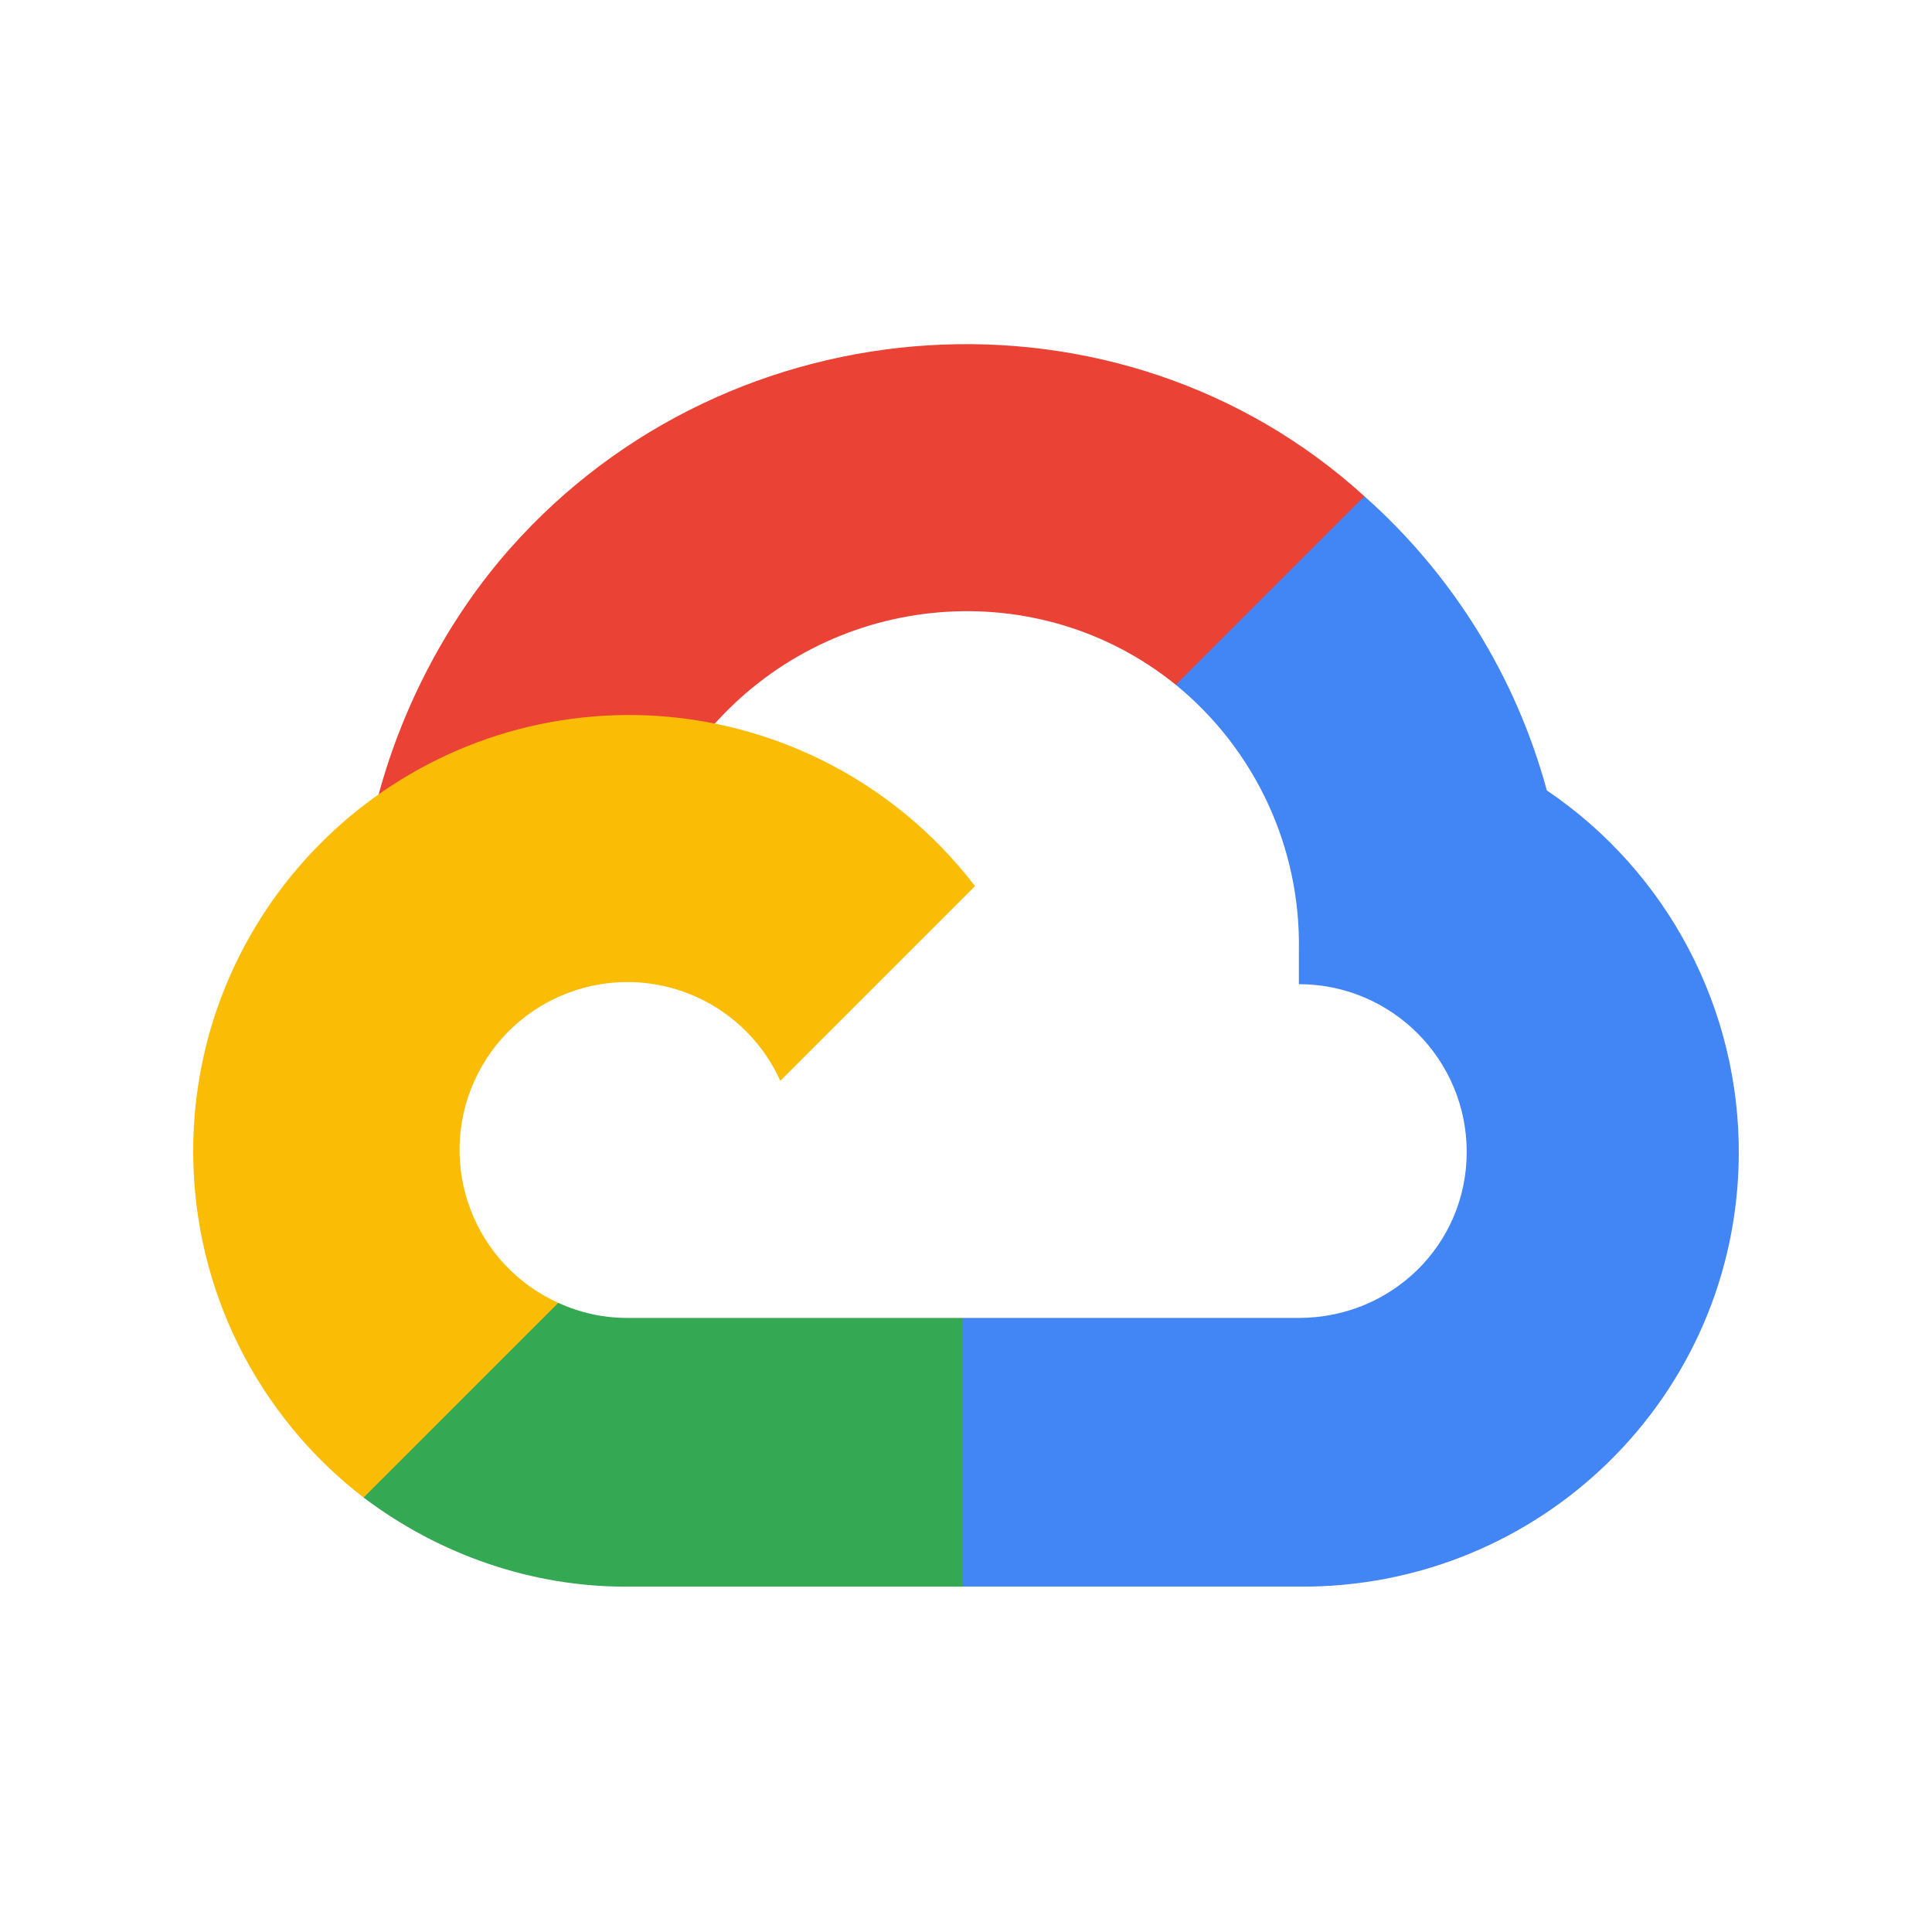
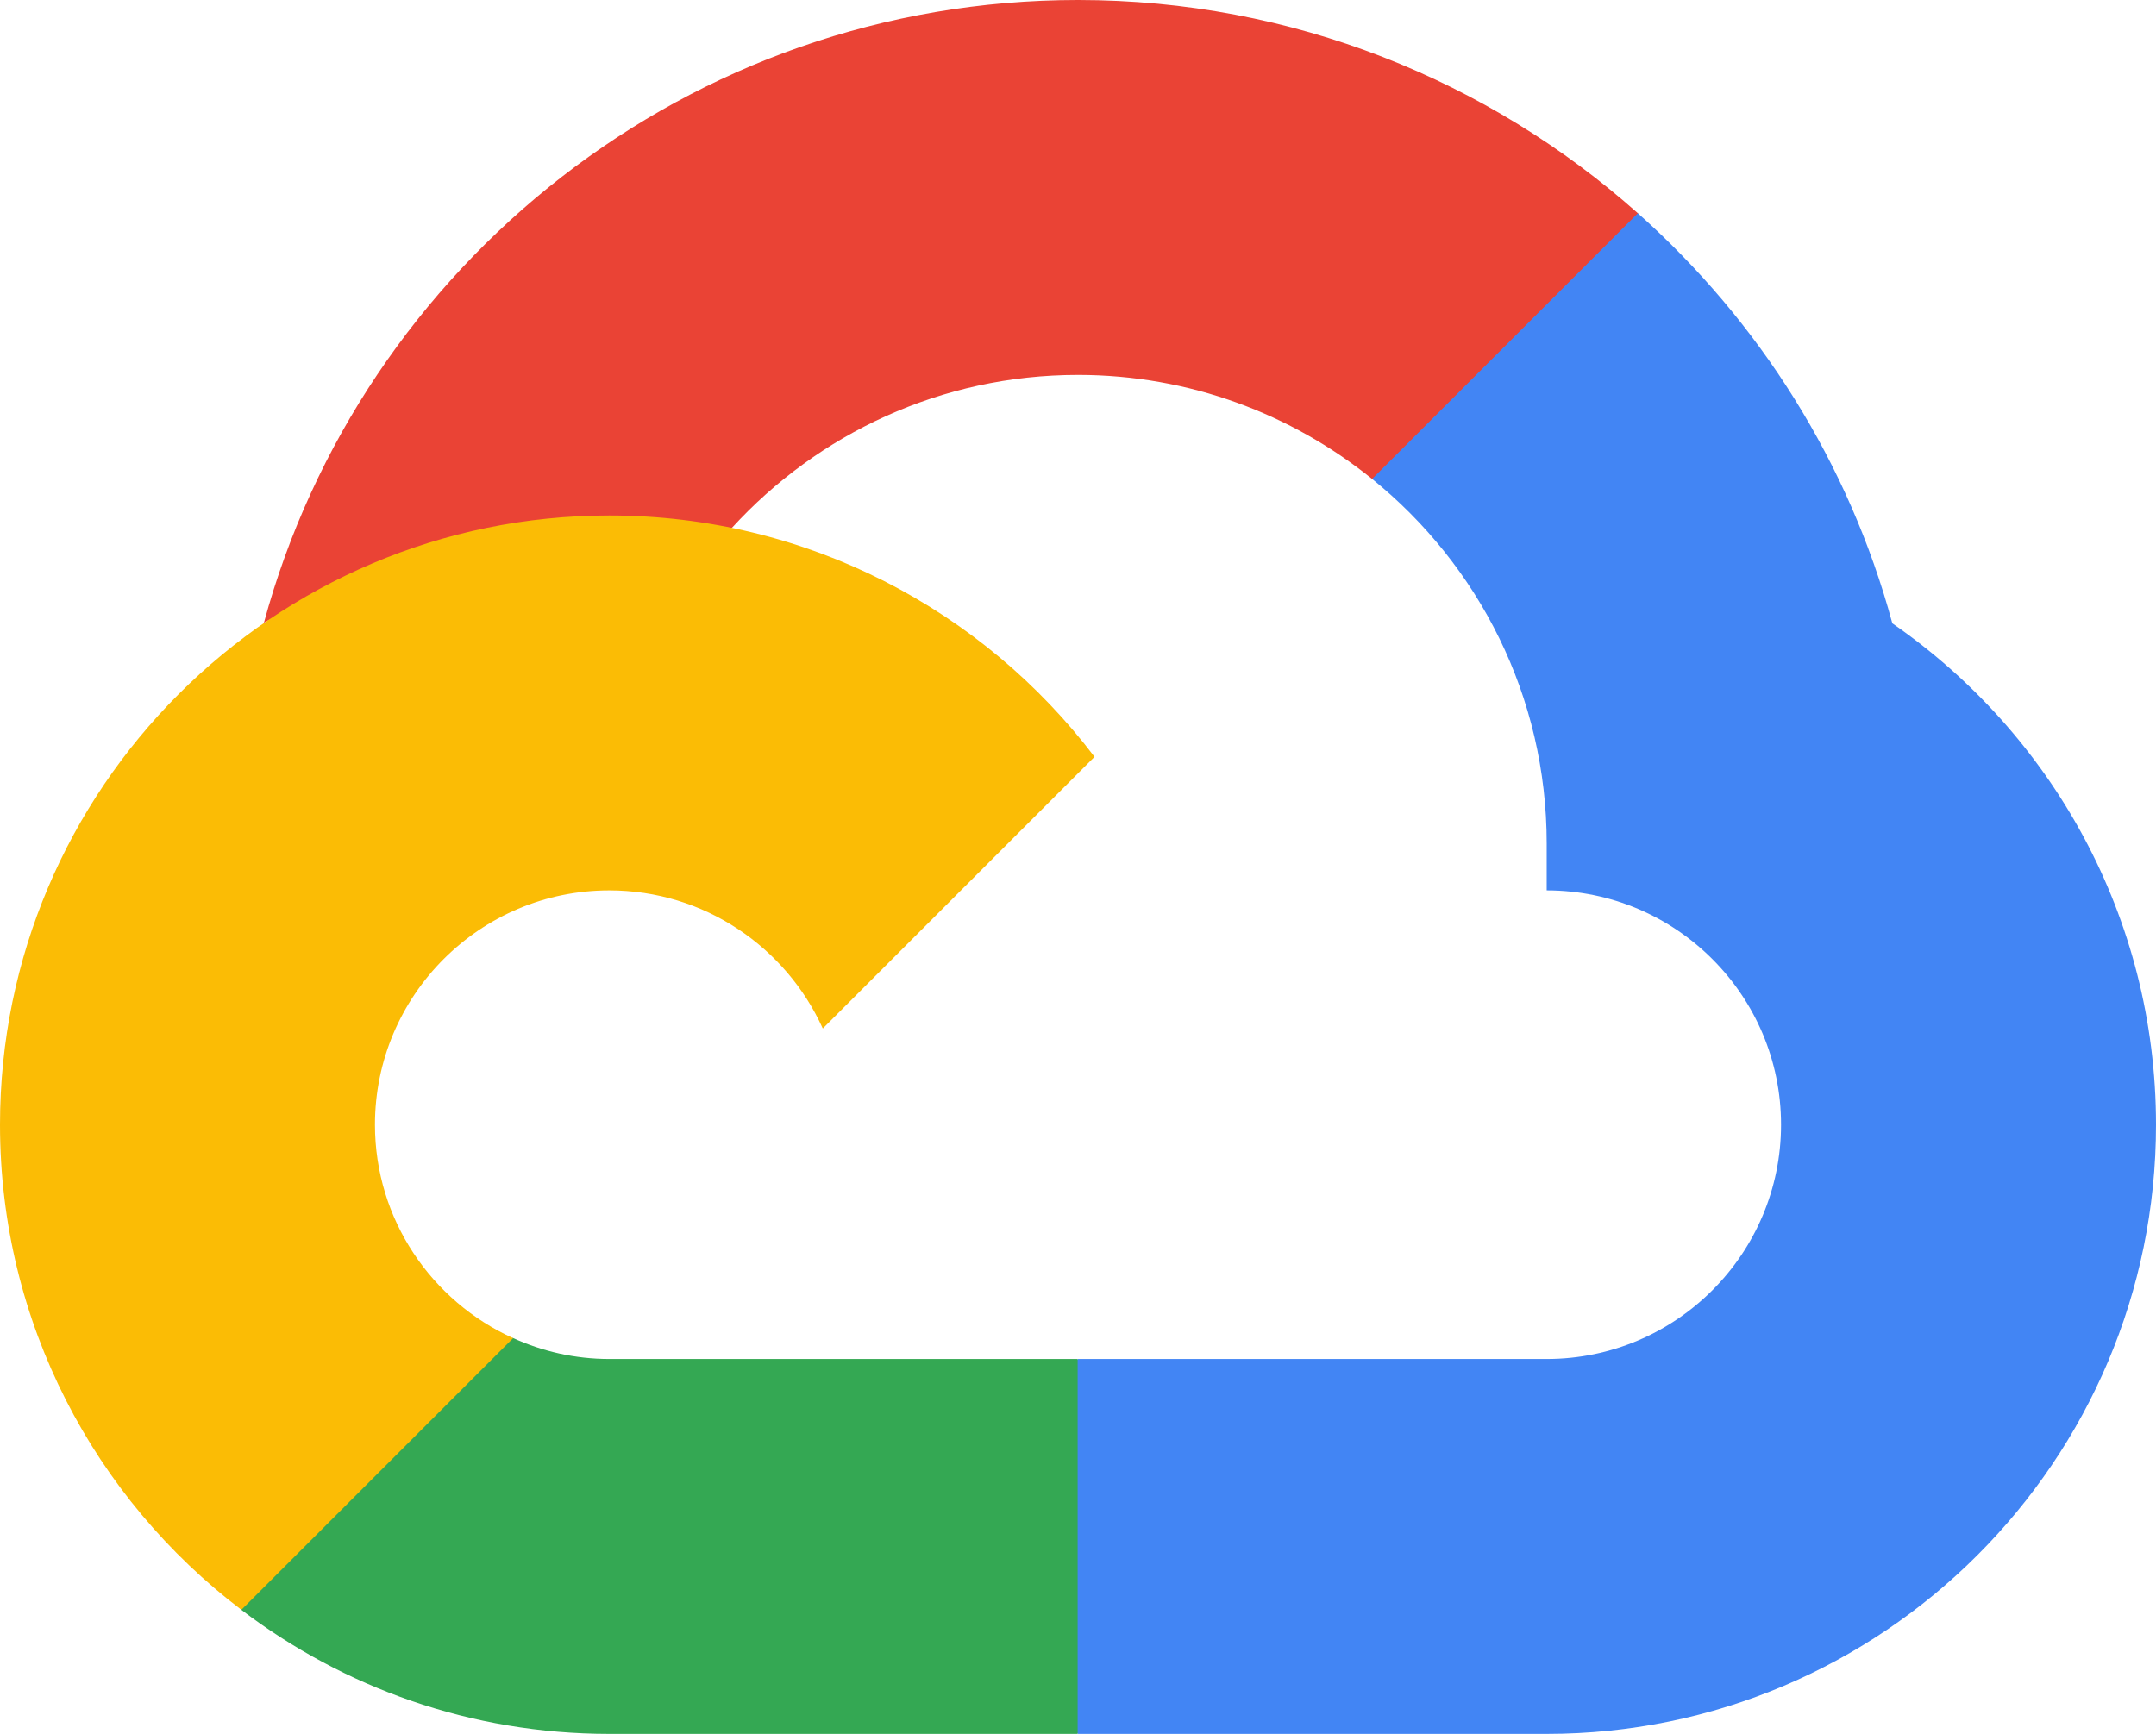
- <svg xmlns="http://www.w3.org/2000/svg" viewBox="-32.000 -57.000 320.000 320.000" version="1.1" preserveAspectRatio="xMidYMid">
+ <svg xmlns="http://www.w3.org/2000/svg" role="img" viewBox="4 19.98 184 148">
  <g>
-     <path d="M170.252,56.819 L192.505,34.566 L193.988,25.196 C153.437,-11.677 88.976,-7.496 52.421,33.92 C42.267,45.423 34.734,59.764 30.717,74.573 L38.687,73.45 L83.192,66.111 L86.628,62.597 C106.425,40.855 139.898,37.93 162.756,56.429 L170.252,56.819 Z" fill="#EA4335" />
-     <path d="M224.205,73.918 C219.09,55.082 208.589,38.149 193.988,25.196 L162.756,56.428 C175.944,67.204 183.457,83.438 183.135,100.465 L183.135,106.009 C198.486,106.009 210.932,118.454 210.932,133.805 C210.932,149.157 198.486,161.29 183.135,161.29 L127.464,161.29 L121.998,167.224 L121.998,200.564 L127.464,205.795 L183.135,205.795 C223.065,206.106 255.687,174.301 255.998,134.371 C256.186,110.168 244.253,87.478 224.205,73.918" fill="#4285F4" />
-     <path d="M71.87,205.796 L127.463,205.796 L127.463,161.29 L71.87,161.29 C67.909,161.289 64.073,160.438 60.471,158.792 L52.584,161.212 L30.175,183.465 L28.223,191.039 C40.79,200.528 56.123,205.864 71.87,205.796" fill="#34A853" />
-     <path d="M71.87,61.425 C31.939,61.663 -0.237,94.228 0.001,134.157 C0.134,156.456 10.548,177.446 28.223,191.038 L60.471,158.792 C46.48,152.47 40.263,136.006 46.584,122.016 C52.904,108.025 69.37,101.808 83.359,108.129 C89.524,110.913 94.461,115.852 97.246,122.016 L129.494,89.769 C115.773,71.832 94.453,61.344 71.87,61.425" fill="#FBBC05" />
+     <g>
+       <path d="M121.11,60.87l5.89,0.11l16.01-16.01l0.78-6.78C131.07,26.87,114.33,19.98,96,19.98 c-33.19,0-61.18,22.57-69.48,53.17c1.75-1.21,5.48-0.31,5.48-0.31l32-5.26c0,0,1.66-2.72,2.47-2.55 C73.79,57.02,84.32,51.98,96,51.98C105.5,51.98,114.24,55.32,121.11,60.87z" fill="#EA4335" />
+       <path d="M165.5,73.19c-3.71-13.72-11.39-25.82-21.72-35.01l-22.68,22.68C130.18,68.2,136,79.42,136,91.98v4 c11.03,0,20,8.97,20,20s-8.97,20-20,20H96L92,140v24l4,3.98h40c28.67,0,52-23.33,52-52C188,98.25,179.08,82.58,165.5,73.19z" fill="#4285F4" />
+       <path d="M56,167.98h39.97v-32H56c-2.94,0-5.72-0.65-8.24-1.8L42,135.95l-16.02,16.02l-1.4,5.41 C33.31,164.02,44.2,167.98,56,167.98z" fill="#34A853" />
+       <path d="M56,63.98c-28.67,0-52,23.33-52,52c0,16.88,8.09,31.91,20.6,41.41l23.19-23.19 C40.85,131.06,36,124.08,36,115.98c0-11.03,8.97-20,20-20c8.1,0,15.08,4.85,18.22,11.79l23.19-23.19 C87.91,72.07,72.88,63.98,56,63.98z" fill="#FBBC05" />
+     </g>
  </g>
</svg>
